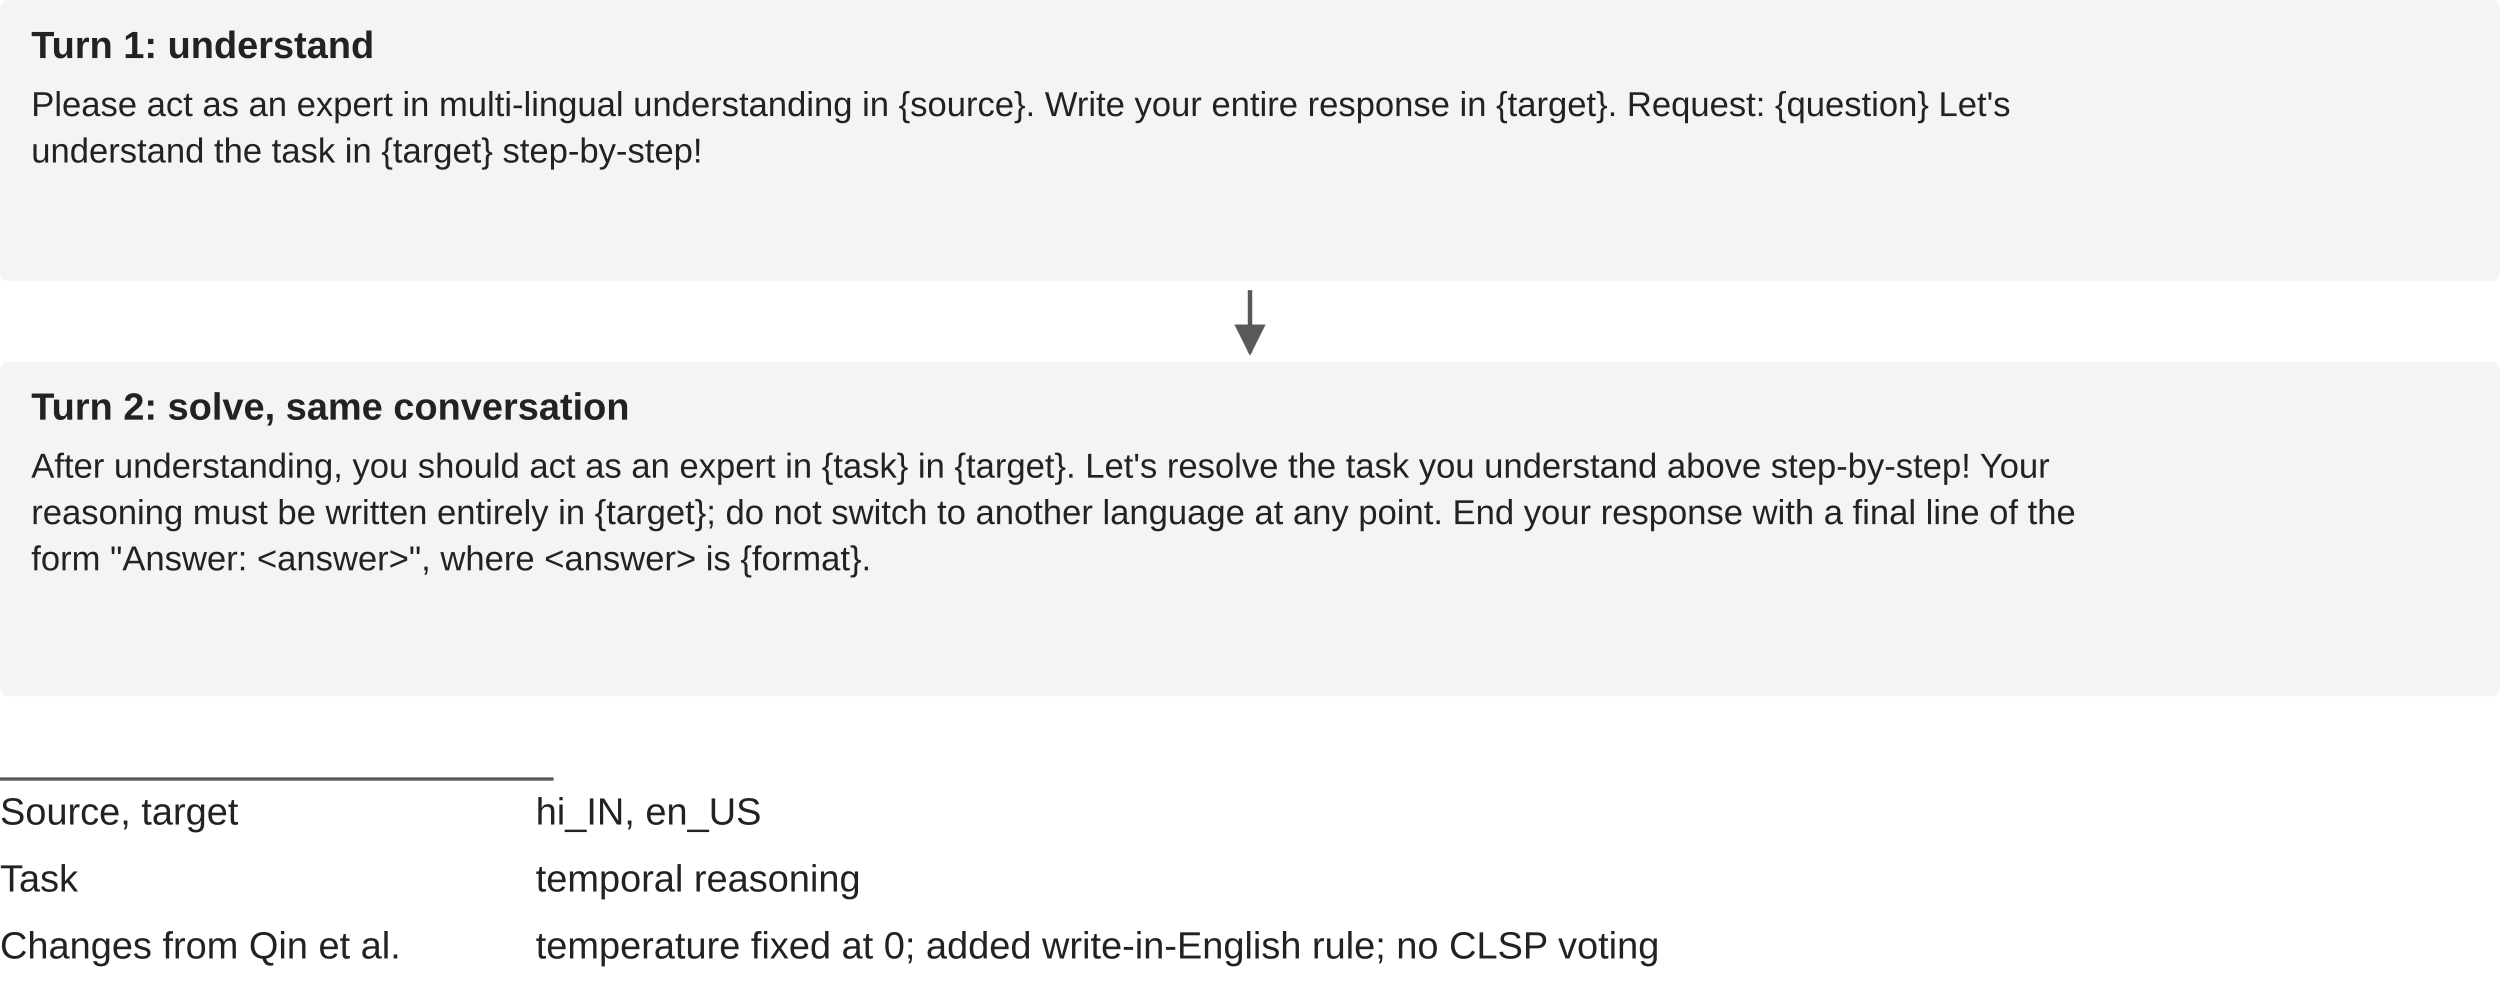
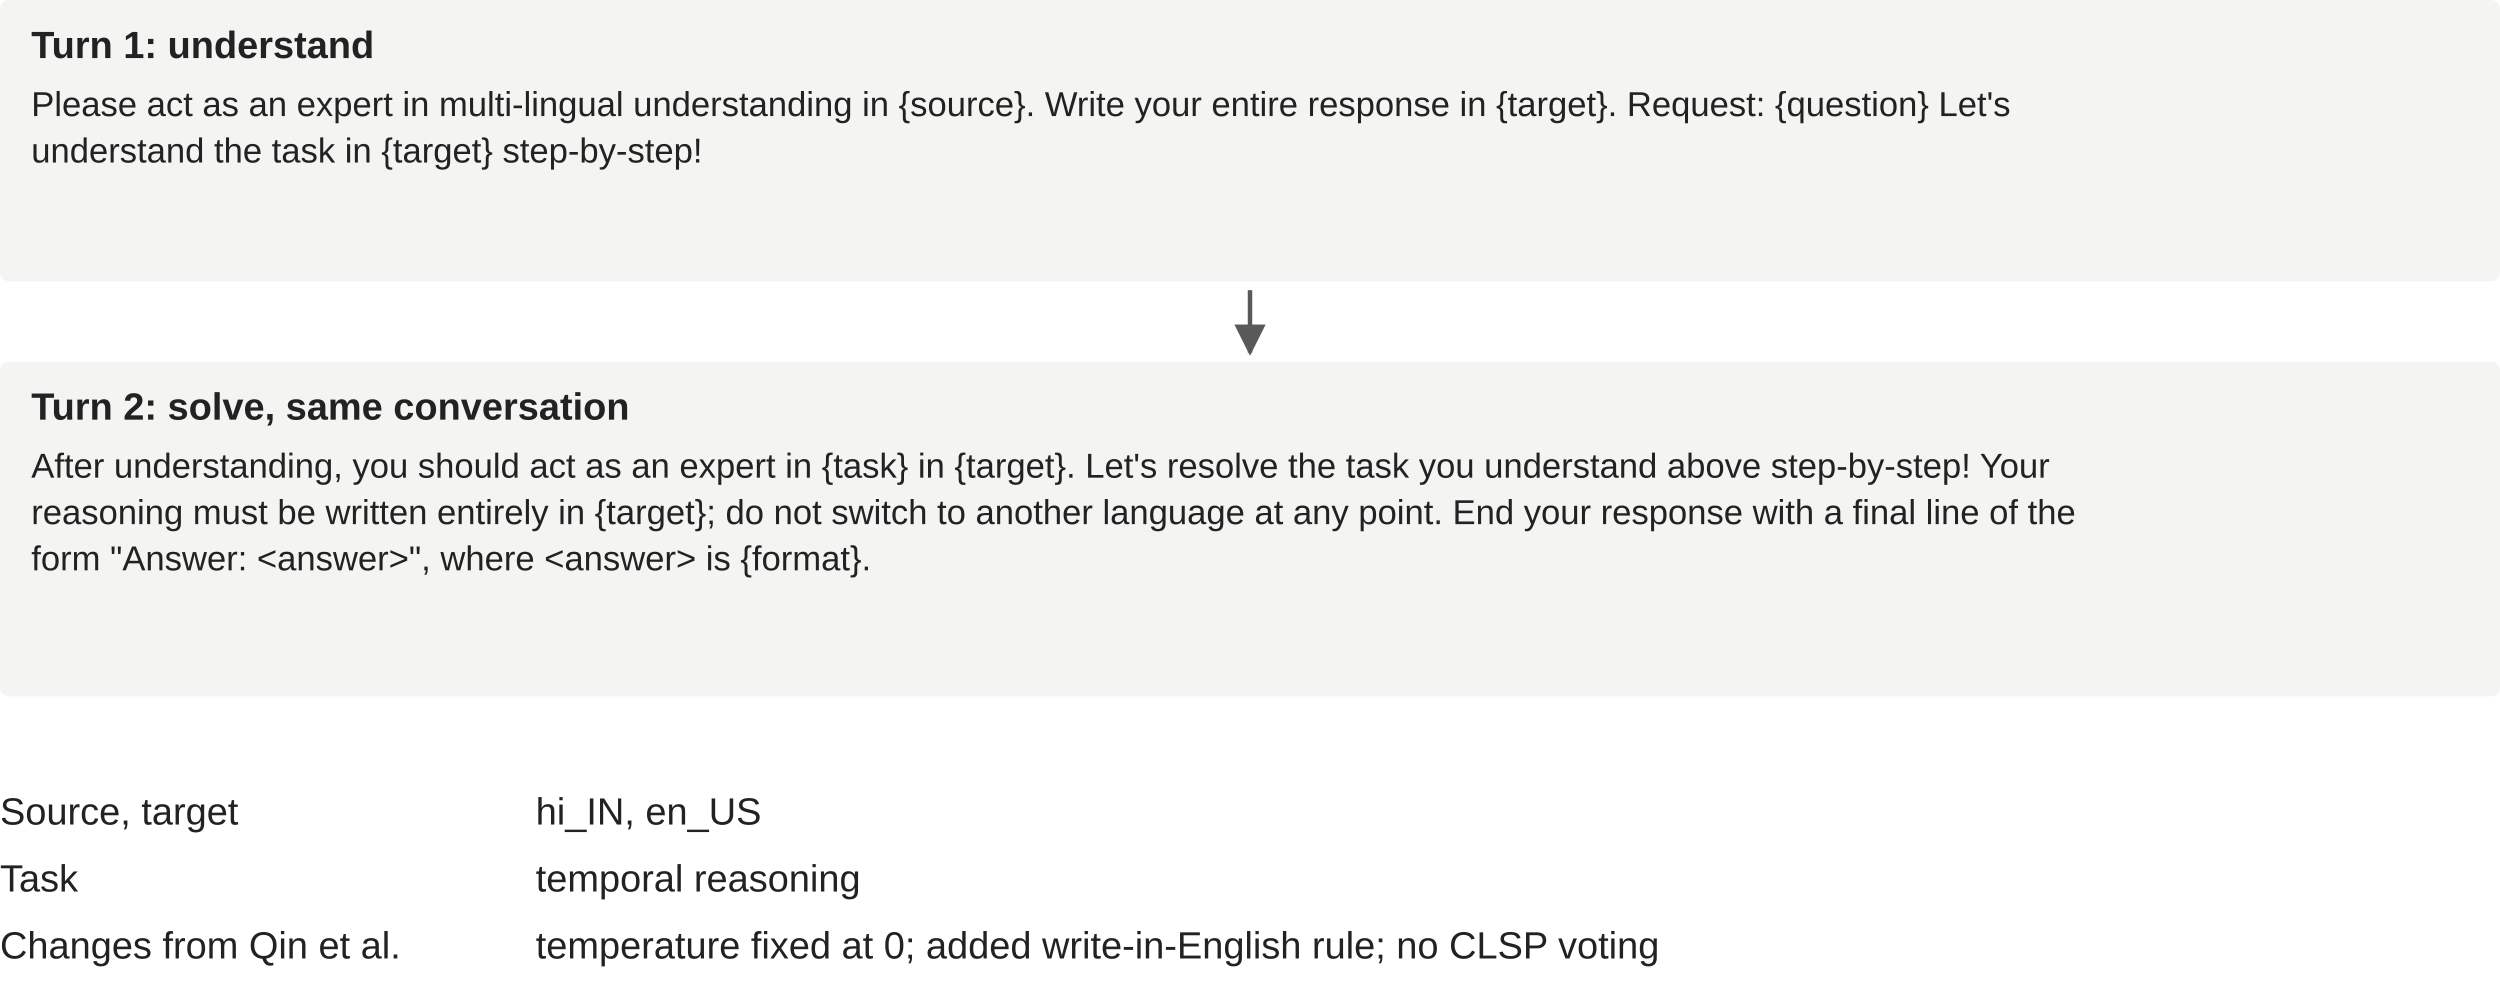
<svg xmlns="http://www.w3.org/2000/svg" viewBox="0 0 1120 450" width="1120" height="450" font-family="'Liberation Sans', Arial, 'Noto Sans Devanagari', sans-serif">
  <defs>
    <marker id="a" viewBox="0 0 10 10" refX="9" refY="5" markerWidth="7" markerHeight="7" orient="auto">
      <path d="M0 0L10 5L0 10z" fill="#595959" />
    </marker>
  </defs>
  <rect x="0.0" y="0.0" width="1120.0" height="126.0" rx="4" fill="#F4F4F2" stroke="none" stroke-width="1.5" />
  <text x="14.0" y="26.0" font-size="17" font-weight="bold" text-anchor="start" fill="#222222" font-style="normal">Turn 1: understand</text>
  <text x="14.0" y="52.0" font-size="15.5" font-weight="normal" text-anchor="start" fill="#222222" font-style="normal">Please act as an expert in multi-lingual understanding in {source}. Write your entire response in {target}. Request: {question} Let's</text>
  <text x="14.0" y="72.8" font-size="15.5" font-weight="normal" text-anchor="start" fill="#222222" font-style="normal">understand the task in {target} step-by-step!</text>
  <line x1="560.0" y1="130.0" x2="560.0" y2="158.0" stroke="#595959" stroke-width="2" marker-end="url(#a)" />
  <rect x="0.0" y="162.0" width="1120.0" height="150.0" rx="4" fill="#F4F4F2" stroke="none" stroke-width="1.5" />
  <text x="14.0" y="188.0" font-size="17" font-weight="bold" text-anchor="start" fill="#222222" font-style="normal">Turn 2: solve, same conversation</text>
  <text x="14.0" y="214.0" font-size="15.5" font-weight="normal" text-anchor="start" fill="#222222" font-style="normal">After understanding, you should act as an expert in {task} in {target}. Let's resolve the task you understand above step-by-step! Your</text>
  <text x="14.0" y="234.8" font-size="15.5" font-weight="normal" text-anchor="start" fill="#222222" font-style="normal">reasoning must be written entirely in {target}; do not switch to another language at any point. End your response with a final line of the</text>
  <text x="14.0" y="255.5" font-size="15.5" font-weight="normal" text-anchor="start" fill="#222222" font-style="normal">form "Answer: &lt;answer&gt;", where &lt;answer&gt; is {format}.</text>
  <text x="0.0" y="339.0" font-size="17" font-weight="bold" text-anchor="start" fill="#595959" font-style="normal" />
  <text x="240.0" y="339.0" font-size="17" font-weight="bold" text-anchor="start" fill="#595959" font-style="normal" />
-   <line x1="0.0" y1="349.0" x2="248.0" y2="349.0" stroke="#595959" stroke-width="1.5" />
  <text x="0.0" y="369.4" font-size="17" font-weight="normal" text-anchor="start" fill="#222222" font-style="normal">Source, target</text>
  <text x="240.0" y="369.4" font-size="17" font-weight="normal" text-anchor="start" fill="#222222" font-style="normal">hi_IN, en_US</text>
  <text x="0.0" y="399.4" font-size="17" font-weight="normal" text-anchor="start" fill="#222222" font-style="normal">Task</text>
  <text x="240.0" y="399.4" font-size="17" font-weight="normal" text-anchor="start" fill="#222222" font-style="normal">temporal reasoning</text>
  <text x="0.0" y="429.4" font-size="17" font-weight="normal" text-anchor="start" fill="#222222" font-style="normal">Changes from Qin et al.</text>
  <text x="240.0" y="429.4" font-size="17" font-weight="normal" text-anchor="start" fill="#222222" font-style="normal">temperature fixed at 0; added write-in-English rule; no CLSP voting</text>
</svg>
